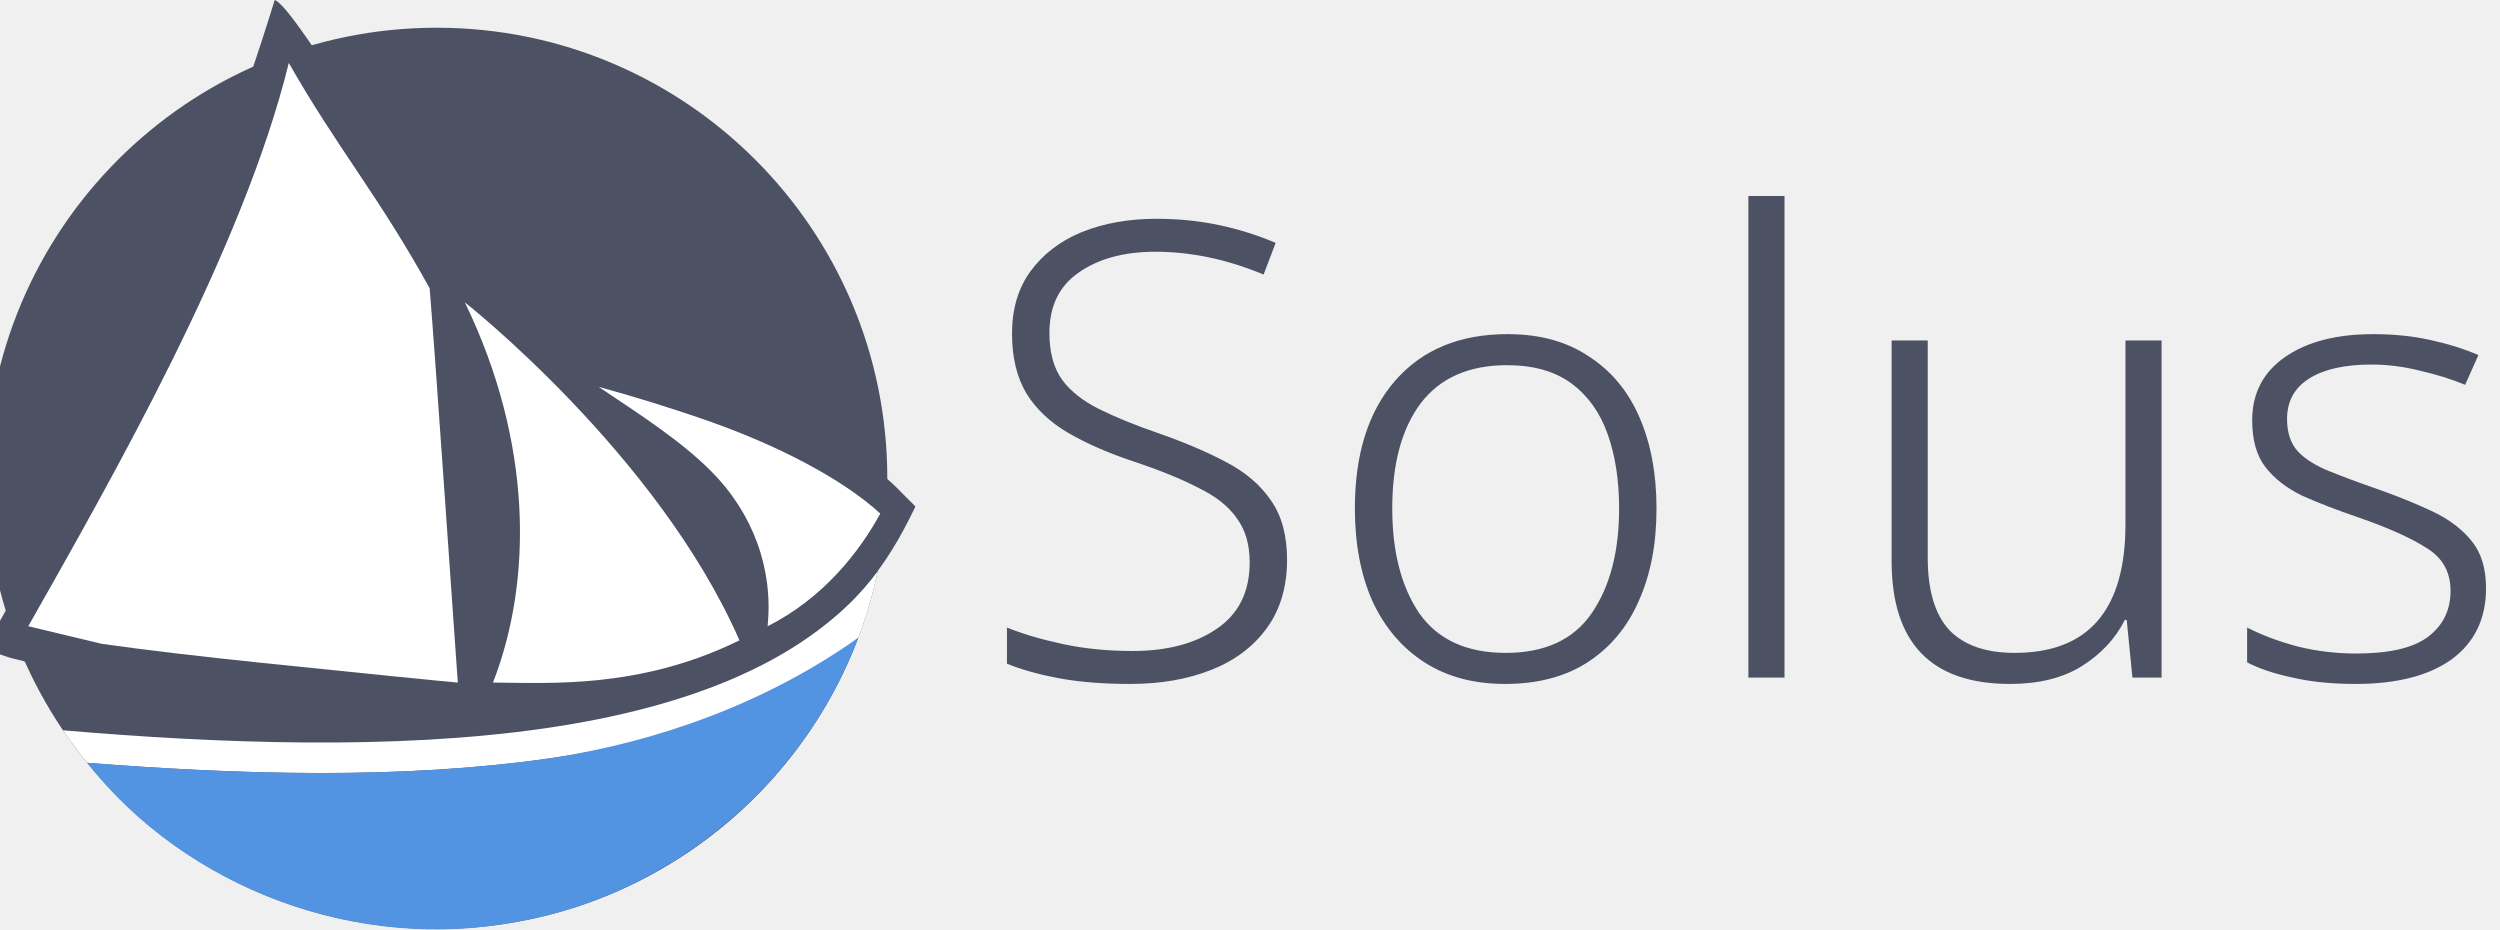
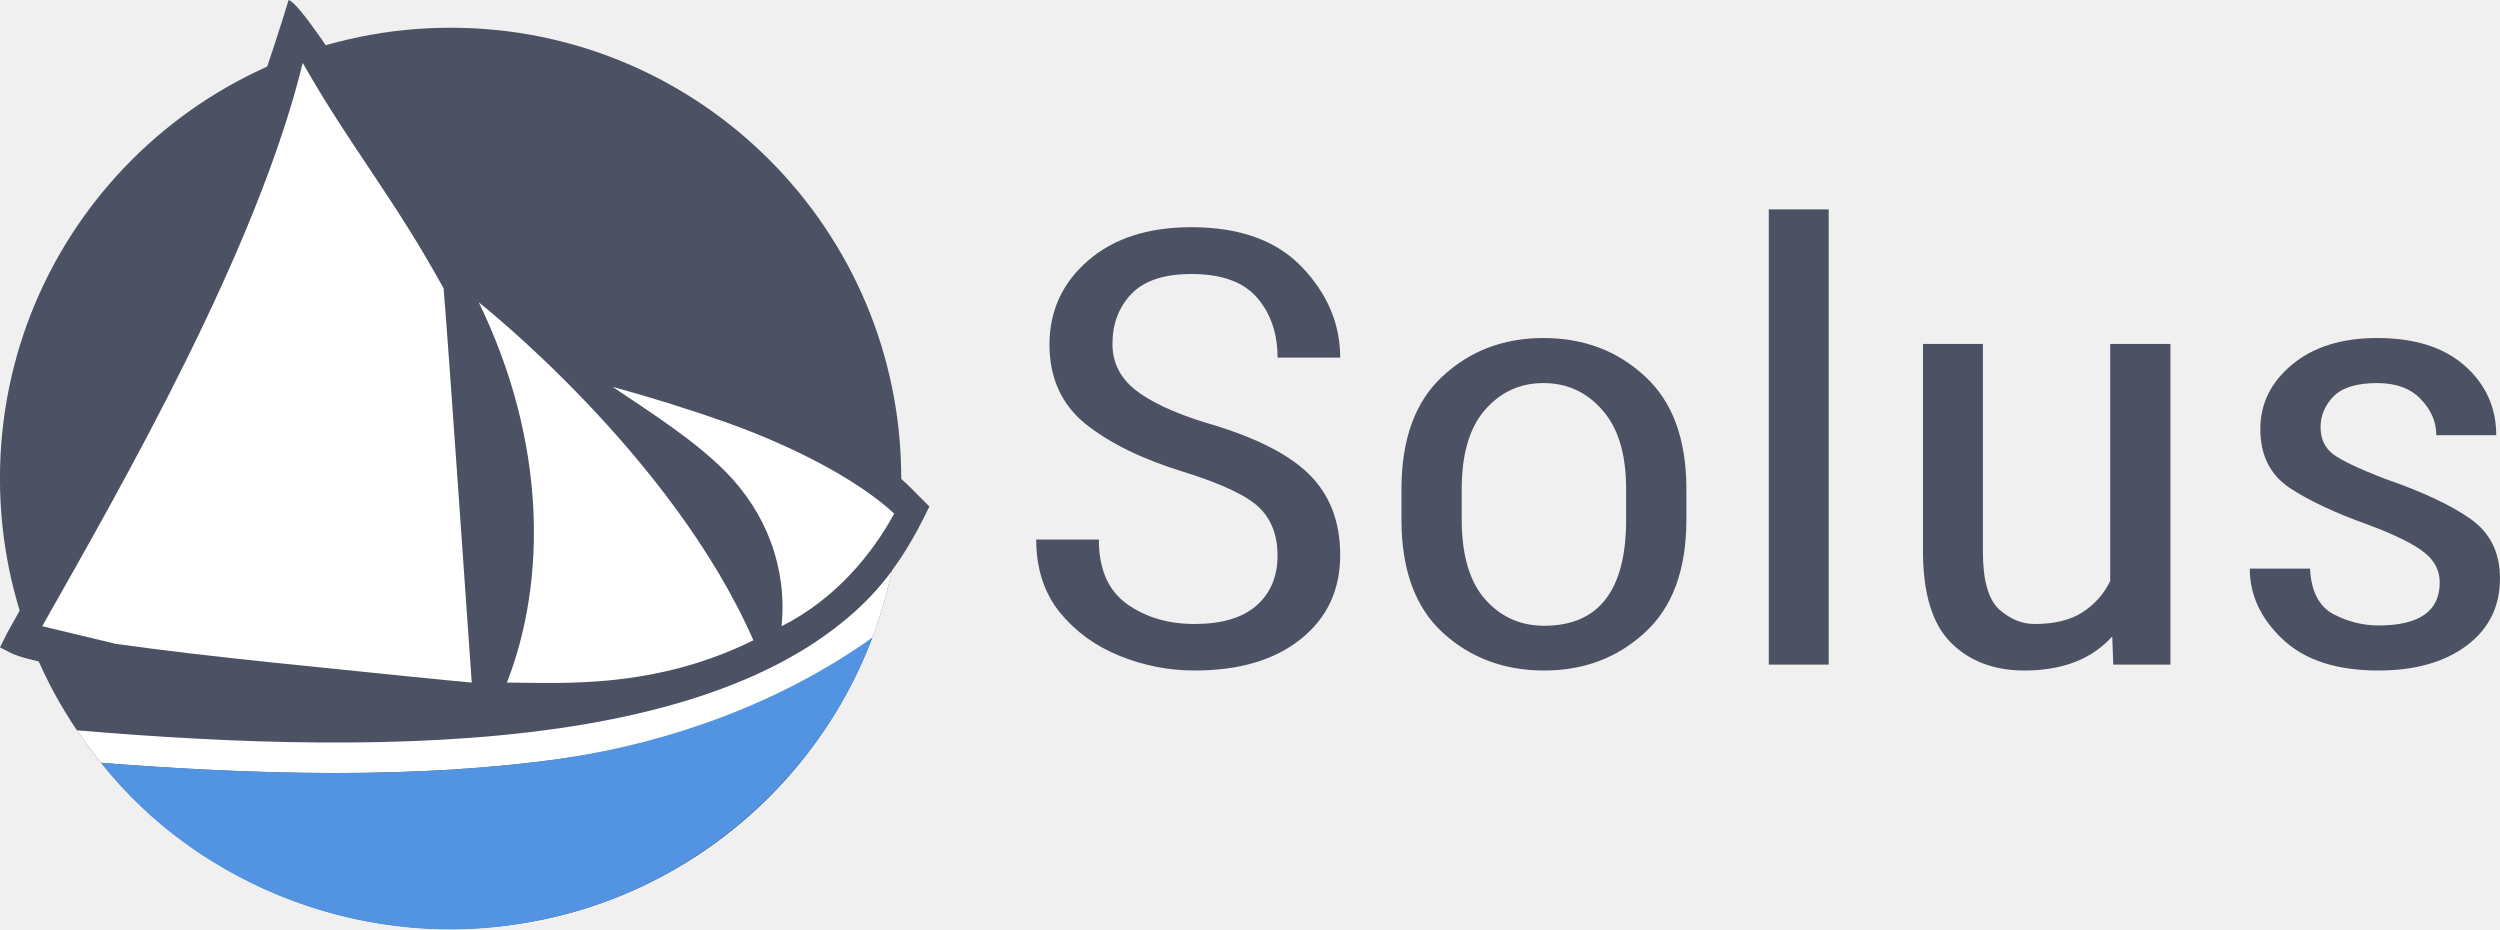
<svg xmlns="http://www.w3.org/2000/svg" width="1336.669" height="496.941" viewBox="0 0 322.583 132" id="svg6473" version="1.1">
  <defs id="defs6475" />
-   <g id="layer1" transform="translate(-22.21875,-916.3622)">
-     <path style="font-weight:300;font-size:90px;line-height:1.25;font-family:Roboto;-inkscape-font-specification:'Roboto Light';letter-spacing:0px;word-spacing:0px;fill:#4c5263;stroke-width:1px" d="m 188.773,995.856 q 0,5.76 -2.88,9.72 -2.88,3.96 -7.92,5.94 -5.04,1.98 -11.43,1.98 -5.85,0 -10.17,-0.81 -4.32,-0.81 -7.38,-2.07 v -5.13 q 3.33,1.35 7.92,2.34 4.59,0.99 9.9,0.99 7.38,0 11.97,-3.15 4.68,-3.15 4.68,-9.45 0,-3.78 -1.8,-6.21 -1.71,-2.52 -5.4,-4.32 -3.6,-1.89 -9.27,-3.78 -5.4,-1.8 -9.27,-4.05 -3.87,-2.25 -5.94,-5.58 -2.07,-3.42 -2.07,-8.55 0,-5.22 2.61,-8.82 2.7,-3.69 7.29,-5.58 4.68,-1.89 10.62,-1.89 4.68,0 8.91,0.9 4.23,0.9 8.01,2.52 l -1.71,4.5 q -7.74,-3.24 -15.39,-3.24 -6.66,0 -10.89,2.97 -4.14,2.88 -4.14,8.55 0,4.14 1.8,6.66 1.8,2.43 5.22,4.14 3.42,1.71 8.37,3.42 5.67,1.98 9.72,4.14 4.14,2.16 6.39,5.49 2.25,3.24 2.25,8.37 z m 52.47,-7.29 q 0,7.56 -2.52,13.14 -2.43,5.58 -7.29,8.73 -4.77,3.06 -11.7,3.06 -6.66,0 -11.43,-3.06 -4.77,-3.06 -7.38,-8.64 -2.52,-5.67 -2.52,-13.23 0,-11.61 5.76,-18.18 5.76,-6.57 15.93,-6.57 6.84,0 11.52,3.15 4.77,3.06 7.2,8.64 2.43,5.58 2.43,12.96 z m -37.53,0 q 0,9.27 3.87,14.94 3.96,5.58 12.24,5.58 8.37,0 12.24,-5.67 3.87,-5.67 3.87,-14.85 0,-5.94 -1.62,-10.53 -1.62,-4.59 -5.13,-7.2 -3.51,-2.61 -9.18,-2.61 -8.1,0 -12.24,5.4 -4.05,5.4 -4.05,14.94 z m 55.71,24.03 h -5.13 v -68.4 h 5.13 z m 53.55,-47.88 v 47.88 h -4.14 l -0.81,-8.19 h -0.27 q -1.98,3.96 -6.12,6.57 -4.05,2.52 -10.17,2.52 -16.83,0 -16.83,-17.46 v -31.32 h 5.13 v 30.87 q 0,6.93 3.06,10.26 3.15,3.24 9.27,3.24 15.75,0 15.75,-18.27 v -26.1 z m 46.08,35.19 q 0,6.48 -4.86,10.08 -4.86,3.51 -13.68,3.51 -5.04,0 -8.91,-0.9 -3.87,-0.81 -6.48,-2.16 v -4.95 q 3.15,1.62 7.2,2.7 4.05,0.99 8.28,0.99 7.02,0 10.17,-2.34 3.24,-2.43 3.24,-6.57 0,-3.96 -3.33,-6.03 -3.33,-2.16 -9.81,-4.41 -4.5,-1.53 -7.92,-3.06 -3.33,-1.62 -5.22,-4.05 -1.89,-2.43 -1.89,-6.66 0,-5.76 4.68,-9 4.68,-3.24 12.51,-3.24 4.32,0 8.01,0.81 3.78,0.81 6.93,2.16 l -1.89,4.23 q -2.79,-1.17 -6.3,-1.98 -3.51,-0.9 -7.02,-0.9 -5.67,0 -8.82,1.98 -3.15,1.98 -3.15,5.76 0,2.88 1.53,4.59 1.53,1.62 4.41,2.79 2.88,1.17 7.02,2.61 4.32,1.53 7.74,3.15 3.42,1.62 5.49,4.14 2.07,2.52 2.07,6.75 z" id="text4683" aria-label="Solus" />
+   <g id="layer1" transform="translate(-20.23898,-916.3622)">
+     <path d="m 620.554,246.288 q 0,-9.526 -5.043,-15.129 -5.043,-5.603 -20.639,-11.207 -16.81,-5.884 -26.896,-15.036 -9.993,-9.246 -9.993,-25.122 0,-15.876 10.553,-26.429 10.553,-10.553 28.391,-10.553 19.892,0 30.352,12.608 10.46,12.608 10.46,28.484 h -17.184 q 0,-11.394 -5.603,-18.865 -5.603,-7.471 -18.024,-7.471 -11.3,0 -16.53,6.351 -5.136,6.257 -5.136,15.69 0,8.592 6.07,14.289 6.164,5.697 19.052,10.366 19.985,6.537 28.671,16.25 8.685,9.713 8.685,25.589 0,16.623 -10.833,26.523 -10.74,9.899 -29.138,9.899 -10.646,0 -20.639,-4.67 -9.993,-4.67 -16.437,-13.822 -6.351,-9.246 -6.351,-22.787 h 17.184 q 0,13.915 7.658,20.266 7.751,6.351 18.585,6.351 11.207,0 16.997,-5.79 5.79,-5.884 5.79,-15.783 z m 33.994,-11.3 v -9.619 q 0,-23.628 11.3,-35.582 11.3,-12.047 27.643,-12.047 16.53,0 27.83,12.047 11.394,11.954 11.394,35.582 v 9.619 q 0,23.628 -11.394,35.582 -11.3,11.954 -27.643,11.954 -16.437,0 -27.83,-11.954 -11.3,-11.954 -11.3,-35.582 z m 16.53,-9.619 v 9.619 q 0,16.717 6.444,25.122 6.444,8.312 16.156,8.312 22.507,0 22.507,-33.434 v -9.619 q 0,-16.53 -6.537,-24.935 -6.444,-8.498 -16.157,-8.498 -9.619,0 -16.063,8.498 -6.351,8.405 -6.351,24.935 z M 771.753,137.208 V 280.655 H 755.316 V 137.208 Z m 78.074,143.447 -0.28,-8.872 q -8.405,10.74 -24.095,10.74 -12.514,0 -20.172,-8.779 -7.658,-8.779 -7.658,-28.951 v -65.186 h 16.437 v 65.373 q 0,13.635 4.483,18.304 4.483,4.576 9.713,4.576 8.125,0 13.075,-3.642 5.043,-3.736 7.658,-9.899 v -74.712 h 16.53 v 101.048 z m 89.561,-25.869 q 0,-5.697 -4.296,-9.526 -4.296,-3.922 -15.129,-8.592 -14.102,-5.79 -21.947,-11.861 -7.845,-6.164 -7.845,-18.398 0,-12.047 8.779,-20.359 8.779,-8.312 23.254,-8.312 15.503,0 24.095,8.779 8.592,8.779 8.592,21.853 h -16.437 q 0,-6.257 -4.203,-11.3 -4.203,-5.136 -12.047,-5.136 -8.312,0 -11.954,4.203 -3.549,4.203 -3.549,9.713 0,5.51 3.549,8.592 3.549,2.988 14.102,7.658 15.316,6.07 23.441,12.608 8.125,6.537 8.125,18.771 0,13.355 -9.152,21.2 -9.152,7.845 -24.188,7.845 -17.184,0 -26.243,-9.806 -9.059,-9.806 -9.059,-22.32 h 16.53 q 0.467,10.74 6.444,14.382 5.977,3.549 12.328,3.549 16.81,0 16.81,-13.542 z" id="text1" style="font-size:191.263px;font-family:'Roboto Condensed';-inkscape-font-specification:'Roboto Condensed, Normal';white-space:pre;fill:#4c5263;stroke-width:8" transform="matrix(0.5176743,0,0,0.4506411,-135.8014,884.2718)" aria-label="Solus" />
    <g id="g4802" transform="translate(872.7857,1728.866)">
      <circle style="fill:#4c5263;fill-opacity:1;stroke:none;stroke-width:3;stroke-miterlimit:4;stroke-dasharray:none;stroke-opacity:1" id="circle4804" cx="-804.786" cy="-744.566" r="64" />
      <path style="color:#000000;font-style:normal;font-variant:normal;font-weight:normal;font-stretch:normal;font-size:medium;line-height:normal;font-family:sans-serif;text-indent:0;text-align:start;text-decoration:none;text-decoration-line:none;text-decoration-style:solid;text-decoration-color:#000000;letter-spacing:normal;word-spacing:normal;text-transform:none;writing-mode:lr-tb;direction:ltr;baseline-shift:baseline;text-anchor:start;white-space:normal;clip-rule:nonzero;display:inline;overflow:visible;visibility:visible;opacity:1;isolation:auto;mix-blend-mode:normal;color-interpolation:sRGB;color-interpolation-filters:linearRGB;solid-color:#000000;solid-opacity:1;fill:#4c5263;fill-opacity:1;fill-rule:evenodd;stroke:none;stroke-width:4.318;stroke-linecap:butt;stroke-linejoin:miter;stroke-miterlimit:4;stroke-dasharray:none;stroke-dashoffset:0;stroke-opacity:1;color-rendering:auto;image-rendering:auto;shape-rendering:auto;text-rendering:auto;enable-background:accumulate" d="m -827.789,-812.503 c -9.631,31.459 -23.864,61.334 -39.997,89.938 l -1,2 1.542,0.794 c 1.353,0.628 3.135,1.051 5.547,1.533 2.412,0.482 5.379,0.963 8.713,1.439 6.668,0.953 14.798,1.884 22.686,2.703 15.775,1.639 30.582,2.834 30.582,2.834 l 2.52,0.203 -0.193,-2.521 c 0,0 -3.907,-50.83 -4.637,-59.182 l -0.039,-0.451 -0.219,-0.398 c -4.624,-7.384 -22.587,-38.023 -25.504,-38.892 z m 2.003,8.938 c 6.828,12.012 12.727,18.822 20,32 0.726,8.398 3.583,51.759 3.891,55.765 -2.158,-0.176 -13.548,-1.093 -27.959,-2.59 -7.856,-0.816 -15.948,-1.743 -22.52,-2.682 -3.286,-0.469 -6.192,-0.944 -8.477,-1.4 -1.127,-0.225 -1.152,-0.881 -1.936,-1.093 11.783,-20.819 30.499,-53.468 37,-80 z" id="path4806" />
      <path style="color:#000000;font-style:normal;font-variant:normal;font-weight:normal;font-stretch:normal;font-size:medium;line-height:normal;font-family:sans-serif;text-indent:0;text-align:start;text-decoration:none;text-decoration-line:none;text-decoration-style:solid;text-decoration-color:#000000;letter-spacing:normal;word-spacing:normal;text-transform:none;writing-mode:lr-tb;direction:ltr;baseline-shift:baseline;text-anchor:start;white-space:normal;clip-rule:nonzero;display:inline;overflow:visible;visibility:visible;opacity:1;isolation:auto;mix-blend-mode:normal;color-interpolation:sRGB;color-interpolation-filters:linearRGB;solid-color:#000000;solid-opacity:1;fill:#ffffff;fill-opacity:1;fill-rule:evenodd;stroke:none;stroke-width:4.318;stroke-linecap:butt;stroke-linejoin:miter;stroke-miterlimit:4;stroke-dasharray:none;stroke-dashoffset:0;stroke-opacity:1;color-rendering:auto;image-rendering:auto;shape-rendering:auto;text-rendering:auto;enable-background:accumulate" d="m -742.143,-731.415 c -9.346,12.608 -26.609,19.346 -47.175,22.334 -21.457,3.118 -46.338,2.191 -68.539,0.295 1.063,1.588 2.23,3.128 3.432,4.615 21.372,1.694 44.918,2.387 65.728,-0.637 17.356,-2.522 33.04,-7.638 43.799,-17.146 1.174,-3.057 2.139,-6.443 2.755,-9.461 z" id="path4808" />
      <path style="color:#000000;font-style:normal;font-variant:normal;font-weight:normal;font-stretch:normal;font-size:medium;line-height:normal;font-family:sans-serif;text-indent:0;text-align:start;text-decoration:none;text-decoration-line:none;text-decoration-style:solid;text-decoration-color:#000000;letter-spacing:normal;word-spacing:normal;text-transform:none;writing-mode:lr-tb;direction:ltr;baseline-shift:baseline;text-anchor:start;white-space:normal;clip-rule:nonzero;display:inline;overflow:visible;visibility:visible;opacity:1;isolation:auto;mix-blend-mode:normal;color-interpolation:sRGB;color-interpolation-filters:linearRGB;solid-color:#000000;solid-opacity:1;fill:#4c5263;fill-opacity:1;fill-rule:evenodd;stroke:none;stroke-width:4.318;stroke-linecap:butt;stroke-linejoin:miter;stroke-miterlimit:4;stroke-dasharray:none;stroke-dashoffset:0;stroke-opacity:1;color-rendering:auto;image-rendering:auto;shape-rendering:auto;text-rendering:auto;enable-background:accumulate" d="m -793.786,-765.566 -1.029,4.5 c 10.049,6.721 19.625,12.59 25.844,18.83 6.219,6.24 9.133,12.381 6.77,20.98 l -1.102,4.014 3.916,-1.41 c 12.235,-4.402 18.049,-12.933 21.601,-19.914 l 1,-2 -2,-2 c -5.963,-6.28 -15.174,-10.442 -25.861,-14.231 -10.687,-3.789 -22.326,-7.126 -29.139,-8.769 z m 11.936,7.951 c 4.973,1.367 10.391,2.985 15.76,4.889 9.741,3.453 18.963,7.894 24.174,12.693 -2.98,5.495 -7.524,11.833 -15.363,15.771 0.841,-8.222 -2.782,-15.151 -8.633,-21.021 -4.318,-4.333 -9.958,-8.325 -15.938,-12.332 z" id="path4810" />
      <circle r="64.075" cy="-744.641" cx="-804.711" id="circle4812" style="fill:#500000;fill-opacity:0;stroke:none;stroke-width:3;stroke-miterlimit:4;stroke-dasharray:none;stroke-opacity:1" />
      <path style="fill:#5294e2;fill-opacity:1;stroke:none;stroke-width:3;stroke-miterlimit:4;stroke-dasharray:none;stroke-opacity:1" d="m -788.701,-704.809 c -21.748,3.069 -43.9,2.308 -65.724,0.639 14.044,17.91 38.453,26.936 61,22.586 21.76,-3.74 40.833,-19.676 48.517,-40.35 -12.922,9.166 -28.189,14.729 -43.792,17.126 z" id="path4814" />
      <path id="path4816" d="m -800.786,-769.566 c 9.639,19.855 9.647,39.499 4,54 7.952,0.048 20.928,0.94 35,-6 -11.566,-26.41 -39,-48 -39,-48 z" style="fill:#ffffff;fill-opacity:1;fill-rule:evenodd;stroke:none;stroke-width:1px;stroke-linecap:butt;stroke-linejoin:miter;stroke-opacity:1" />
      <path style="fill:#ffffff;fill-opacity:1;fill-rule:evenodd;stroke:none;stroke-width:4.318;stroke-linecap:butt;stroke-linejoin:miter;stroke-miterlimit:4;stroke-dasharray:none;stroke-opacity:1" d="m -825.786,-803.566 c -6.501,26.532 -25.218,59.182 -37,80 l 10.415,2.496 c 6.571,0.939 14.663,1.865 22.52,2.682 14.41,1.497 25.907,2.646 28.066,2.823 -0.308,-4.009 -3.274,-47.6 -4,-56 -7.273,-13.178 -13.172,-19.988 -20,-32 z" id="path4819" />
      <path style="fill:#ffffff;fill-opacity:1;fill-rule:evenodd;stroke:none;stroke-width:4.318;stroke-linecap:butt;stroke-linejoin:miter;stroke-miterlimit:4;stroke-dasharray:none;stroke-opacity:1" d="m -781.786,-757.566 c 5.981,4.008 11.68,7.666 16,12 5.85,5.87 8.84,13.779 8,22 7.838,-3.938 13.02,-10.506 16,-16 -5.211,-4.799 -14.26,-9.547 -24,-13 -5.371,-1.904 -11.025,-3.633 -16,-5 z" id="path4821" />
    </g>
  </g>
</svg>
